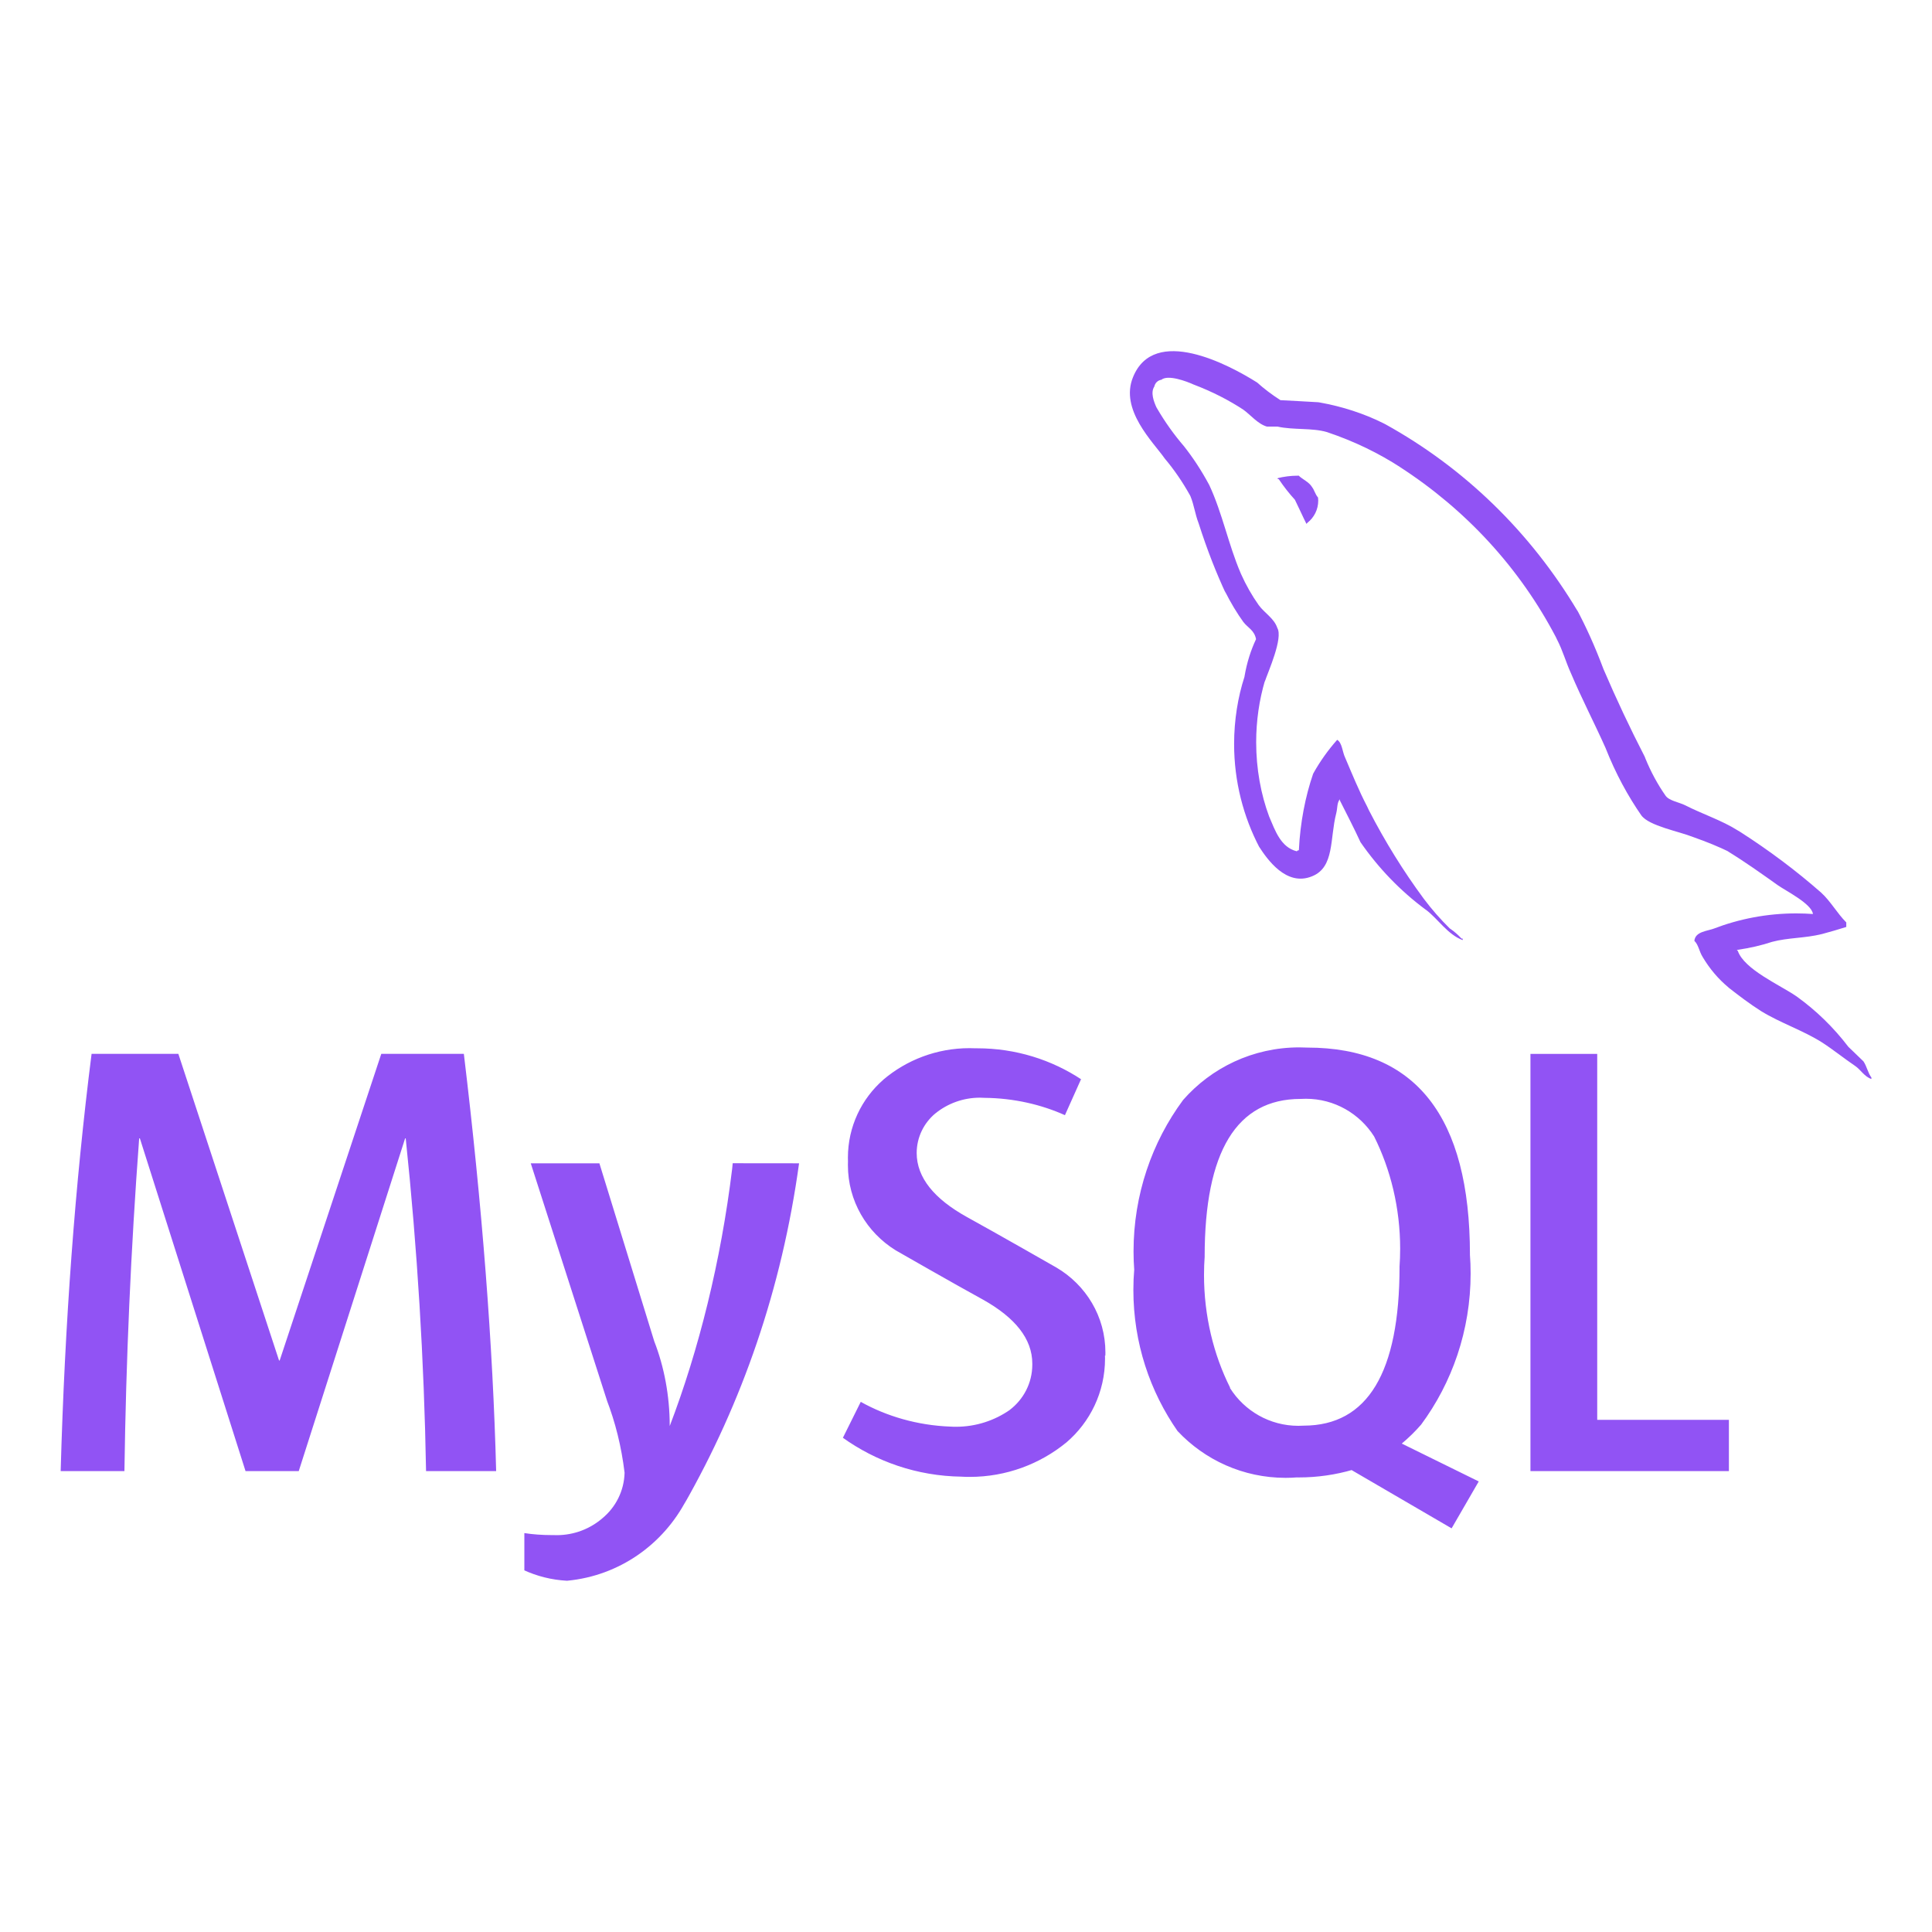
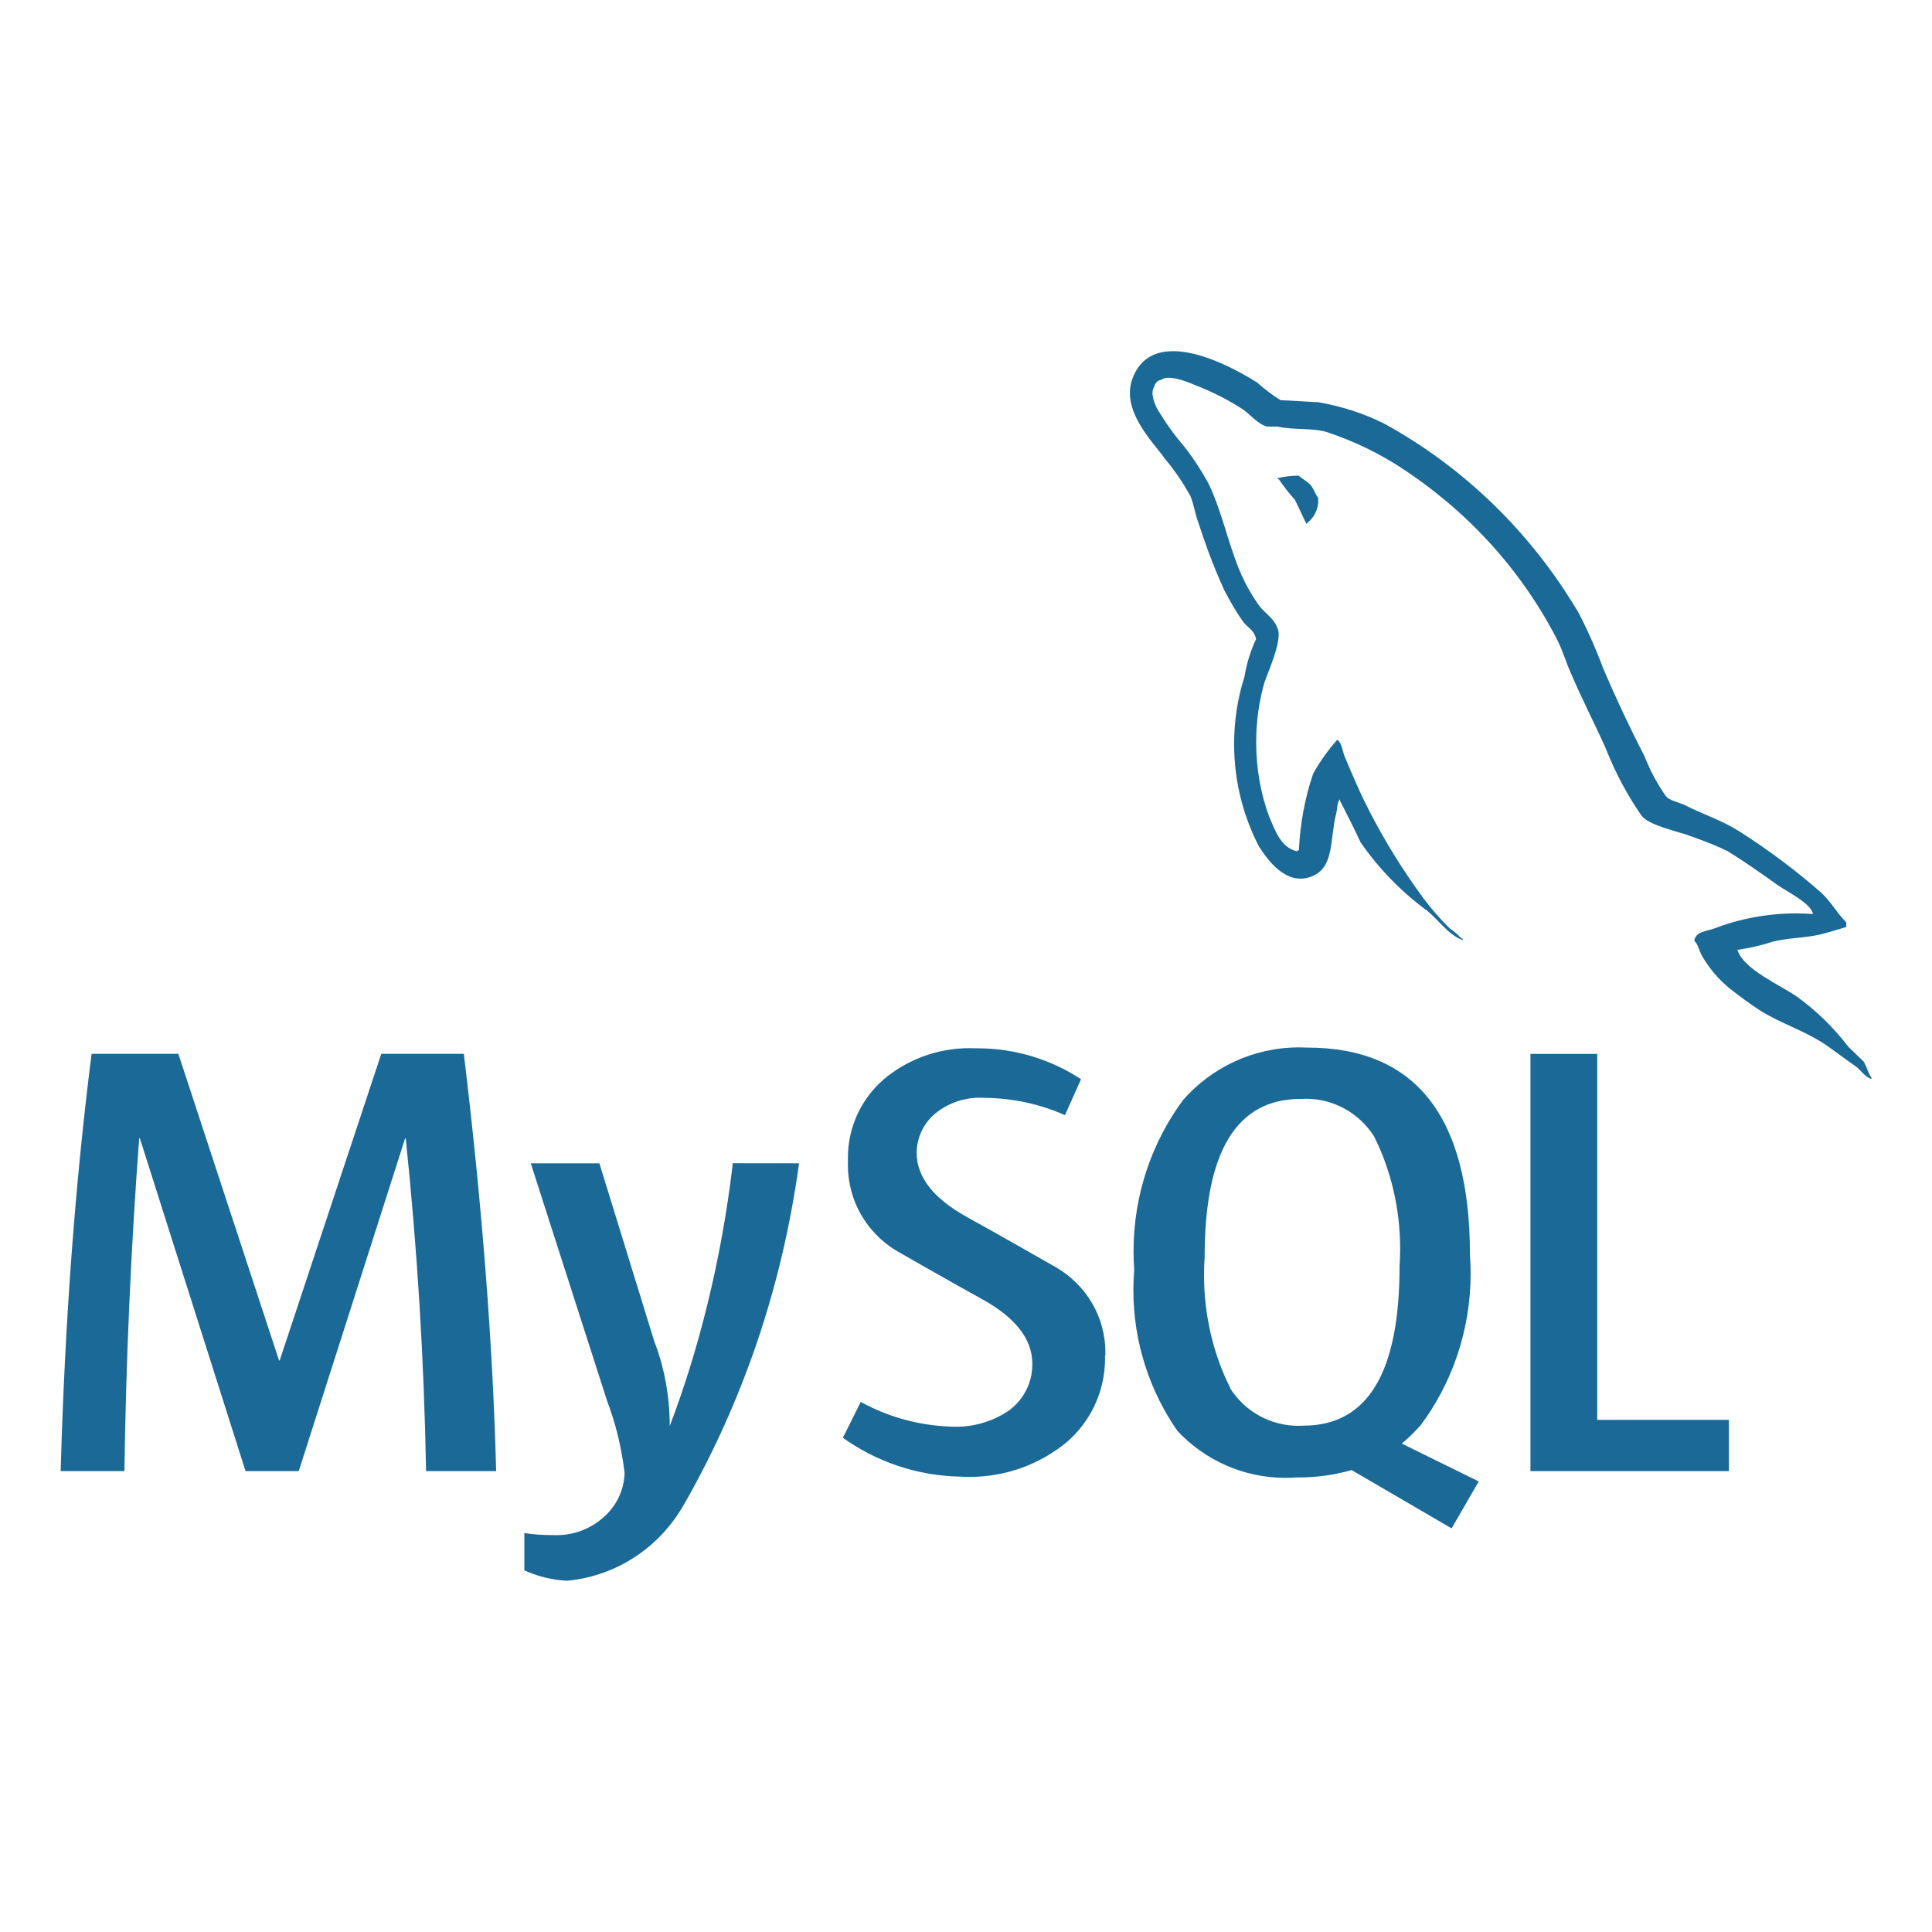
<svg xmlns="http://www.w3.org/2000/svg" width="57" height="57" viewBox="0 0 57 57" fill="none">
-   <path d="M53.484 26.966C53.338 26.956 53.169 26.948 52.998 26.948C52.135 26.948 51.311 27.109 50.552 27.401L50.598 27.385C50.376 27.474 50.019 27.474 49.989 27.757C50.112 27.875 50.13 28.069 50.233 28.233C50.441 28.585 50.698 28.885 50.997 29.134L51.002 29.14C51.314 29.384 51.626 29.62 51.954 29.829C52.533 30.185 53.19 30.397 53.756 30.755C54.079 30.963 54.408 31.229 54.736 31.451C54.898 31.562 55.003 31.763 55.212 31.834V31.79C55.11 31.656 55.078 31.462 54.978 31.314C54.829 31.165 54.681 31.031 54.533 30.885C54.091 30.306 53.58 29.811 53.006 29.398L52.985 29.384C52.51 29.059 51.467 28.605 51.272 28.058L51.243 28.026C51.631 27.971 51.977 27.889 52.31 27.779L52.267 27.791C52.773 27.657 53.236 27.686 53.758 27.556C53.993 27.495 54.232 27.422 54.471 27.348V27.214C54.203 26.947 54.004 26.583 53.728 26.334C52.999 25.693 52.196 25.091 51.35 24.549L51.27 24.501C50.803 24.204 50.21 24.011 49.718 23.758C49.54 23.669 49.243 23.625 49.139 23.475C48.908 23.146 48.703 22.768 48.541 22.369L48.527 22.33C48.09 21.482 47.684 20.619 47.308 19.742C47.052 19.059 46.797 18.5 46.51 17.959L46.551 18.042C45.151 15.693 43.201 13.805 40.873 12.517L40.796 12.478C40.246 12.205 39.606 11.993 38.935 11.874L38.89 11.867C38.518 11.849 38.147 11.822 37.777 11.806C37.517 11.639 37.292 11.468 37.082 11.279L37.087 11.284C36.241 10.75 34.052 9.592 33.429 11.124C33.028 12.089 34.024 13.042 34.367 13.532C34.642 13.858 34.891 14.223 35.107 14.61L35.124 14.645C35.23 14.904 35.258 15.169 35.363 15.438C35.621 16.243 35.883 16.904 36.181 17.544L36.134 17.433C36.311 17.788 36.494 18.089 36.699 18.374L36.685 18.352C36.804 18.514 37.009 18.591 37.057 18.858C36.904 19.18 36.785 19.555 36.719 19.945L36.715 19.97C36.523 20.561 36.41 21.243 36.41 21.95C36.41 23.056 36.683 24.099 37.164 25.014L37.146 24.979C37.385 25.347 37.951 26.167 38.71 25.853C39.378 25.586 39.23 24.74 39.423 23.995C39.467 23.817 39.439 23.7 39.529 23.578V23.612C39.738 24.031 39.948 24.43 40.139 24.848C40.677 25.623 41.316 26.282 42.046 26.826L42.07 26.842C42.426 27.109 42.709 27.572 43.154 27.736V27.691H43.12C43.019 27.581 42.907 27.483 42.784 27.399L42.777 27.396C42.501 27.125 42.244 26.833 42.013 26.525L41.998 26.505C41.418 25.721 40.865 24.834 40.386 23.903L40.335 23.794C40.091 23.327 39.886 22.823 39.69 22.362C39.601 22.184 39.601 21.916 39.451 21.827C39.188 22.123 38.951 22.453 38.753 22.807L38.739 22.836C38.511 23.5 38.361 24.268 38.322 25.064V25.084C38.261 25.1 38.291 25.084 38.261 25.116C37.786 25 37.622 24.506 37.444 24.091C37.201 23.439 37.061 22.684 37.061 21.899C37.061 21.265 37.151 20.652 37.322 20.073L37.312 20.119C37.417 19.808 37.862 18.824 37.684 18.525C37.592 18.242 37.298 18.08 37.134 17.85C36.94 17.576 36.761 17.264 36.614 16.934L36.599 16.899C36.243 16.067 36.065 15.144 35.678 14.312C35.445 13.878 35.199 13.504 34.923 13.155L34.936 13.171C34.642 12.83 34.371 12.451 34.136 12.048L34.116 12.013C34.043 11.851 33.938 11.582 34.056 11.404C34.077 11.3 34.159 11.22 34.264 11.204C34.46 11.044 35.012 11.252 35.205 11.341C35.769 11.555 36.256 11.806 36.706 12.102L36.678 12.084C36.886 12.23 37.112 12.513 37.38 12.586H37.691C38.167 12.691 38.705 12.618 39.15 12.748C39.968 13.024 40.675 13.37 41.329 13.794L41.291 13.771C43.258 15.041 44.832 16.758 45.898 18.787L45.933 18.86C46.111 19.202 46.19 19.517 46.352 19.873C46.663 20.607 47.048 21.35 47.365 22.059C47.666 22.821 48.023 23.48 48.446 24.088L48.425 24.056C48.648 24.367 49.542 24.53 49.943 24.692C50.365 24.84 50.703 24.98 51.031 25.139L50.965 25.11C51.476 25.422 51.975 25.778 52.456 26.12C52.7 26.29 53.443 26.662 53.487 26.961L53.484 26.966ZM32.6 39.993C32.6 40.019 32.602 40.05 32.602 40.08C32.602 41.074 32.159 41.963 31.457 42.561L31.451 42.565C30.682 43.192 29.69 43.573 28.609 43.573C28.525 43.573 28.441 43.571 28.359 43.566H28.37C27.054 43.548 25.842 43.12 24.85 42.406L24.868 42.419L25.395 41.359C26.159 41.786 27.068 42.052 28.033 42.089H28.044C28.092 42.093 28.147 42.094 28.204 42.094C28.796 42.094 29.346 41.909 29.797 41.594L29.788 41.599C30.196 41.289 30.456 40.805 30.456 40.26C30.456 40.249 30.456 40.24 30.456 40.23V40.231C30.456 39.497 29.945 38.874 29.013 38.35C28.149 37.877 26.425 36.888 26.425 36.888C25.573 36.361 25.016 35.433 25.016 34.375C25.016 34.337 25.016 34.3 25.018 34.262V34.268C25.016 34.234 25.016 34.195 25.016 34.156C25.016 33.238 25.42 32.415 26.06 31.856L26.063 31.852C26.744 31.275 27.633 30.924 28.603 30.924C28.666 30.924 28.726 30.926 28.787 30.928H28.778C28.794 30.928 28.814 30.928 28.833 30.928C29.971 30.928 31.031 31.268 31.915 31.854L31.893 31.842L31.419 32.901C30.723 32.588 29.911 32.399 29.056 32.39H29.052C29.009 32.387 28.961 32.385 28.912 32.385C28.413 32.385 27.953 32.559 27.593 32.852L27.597 32.848C27.26 33.128 27.047 33.546 27.045 34.015C27.045 34.745 27.565 35.372 28.527 35.906C29.401 36.386 31.168 37.397 31.168 37.397C32.038 37.909 32.613 38.838 32.613 39.904C32.613 39.936 32.613 39.969 32.611 40.002V39.996L32.6 39.993ZM36.291 40.938C35.805 39.968 35.522 38.824 35.522 37.615C35.522 37.424 35.529 37.235 35.543 37.05L35.541 37.075C35.541 33.974 36.484 32.423 38.368 32.422C38.414 32.419 38.47 32.417 38.527 32.417C39.373 32.417 40.115 32.859 40.538 33.525L40.543 33.534C41.026 34.499 41.309 35.639 41.309 36.843C41.309 37.029 41.302 37.212 41.289 37.394L41.291 37.369C41.291 40.494 40.349 42.058 38.464 42.061C38.416 42.064 38.361 42.066 38.306 42.066C37.46 42.066 36.715 41.624 36.293 40.958L36.288 40.949L36.291 40.938ZM43.619 43.703L41.357 42.59C41.564 42.417 41.749 42.235 41.92 42.039L41.925 42.034C42.839 40.801 43.388 39.25 43.388 37.572C43.388 37.378 43.381 37.185 43.366 36.995L43.368 37.02C43.368 32.947 41.769 30.909 38.571 30.907C38.5 30.903 38.416 30.901 38.333 30.901C36.966 30.901 35.739 31.501 34.904 32.454L34.9 32.46C33.99 33.692 33.443 35.242 33.443 36.92C33.443 37.109 33.45 37.296 33.464 37.481L33.463 37.456C33.447 37.636 33.438 37.846 33.438 38.058C33.438 39.615 33.926 41.058 34.756 42.242L34.74 42.219C35.539 43.071 36.674 43.601 37.93 43.601C38.047 43.601 38.163 43.596 38.277 43.587L38.261 43.589C38.277 43.589 38.299 43.589 38.318 43.589C38.872 43.589 39.408 43.509 39.916 43.361L39.877 43.372L42.827 45.091L43.628 43.706L43.619 43.703ZM51.008 43.402H45.153V31.093H47.123V41.89H51.008V43.402ZM23.575 34.321C23.064 38.033 21.893 41.384 20.182 44.385L20.253 44.248C19.567 45.568 18.27 46.487 16.747 46.635L16.73 46.637C16.268 46.612 15.839 46.501 15.449 46.321L15.47 46.33V45.231C15.714 45.269 15.996 45.29 16.282 45.29C16.298 45.29 16.314 45.29 16.332 45.29C16.361 45.292 16.391 45.292 16.423 45.292C16.938 45.292 17.41 45.105 17.773 44.793L17.77 44.795C18.162 44.472 18.413 43.992 18.427 43.45C18.333 42.67 18.153 41.957 17.894 41.286L17.916 41.346L15.659 34.321H17.684L19.303 39.574C19.592 40.315 19.759 41.174 19.759 42.07C19.759 42.071 19.759 42.073 19.759 42.073C20.618 39.825 21.27 37.203 21.601 34.483L21.617 34.319L23.575 34.321ZM14.633 43.402H12.57C12.512 40.123 12.312 36.851 11.97 33.586H11.952L8.814 43.402H7.244L4.127 33.586H4.106C3.862 36.852 3.717 40.124 3.671 43.402H1.79C1.912 39.026 2.216 34.923 2.702 31.092H5.262L8.233 40.139H8.251L11.249 31.092H13.685C14.225 35.577 14.542 39.68 14.638 43.402H14.633ZM38.306 14.034C38.302 14.034 38.297 14.034 38.291 14.034C38.08 14.034 37.875 14.061 37.679 14.111L37.697 14.107V14.136H37.727C37.88 14.364 38.037 14.562 38.206 14.747L38.203 14.743C38.322 14.982 38.425 15.219 38.544 15.456L38.575 15.422C38.769 15.269 38.892 15.034 38.892 14.77C38.892 14.738 38.89 14.708 38.886 14.676V14.679C38.797 14.574 38.785 14.471 38.708 14.368C38.619 14.218 38.429 14.145 38.308 14.027L38.306 14.034Z" fill="#9153F4" />
+   <path d="M53.484 26.966C53.338 26.956 53.169 26.948 52.998 26.948C52.135 26.948 51.311 27.109 50.552 27.401L50.598 27.385C50.376 27.474 50.019 27.474 49.989 27.757C50.112 27.875 50.13 28.069 50.233 28.233C50.441 28.585 50.698 28.885 50.997 29.134L51.002 29.14C51.314 29.384 51.626 29.62 51.954 29.829C52.533 30.185 53.19 30.397 53.756 30.755C54.079 30.963 54.408 31.229 54.736 31.451C54.898 31.562 55.003 31.763 55.212 31.834V31.79C55.11 31.656 55.078 31.462 54.978 31.314C54.829 31.165 54.681 31.031 54.533 30.885C54.091 30.306 53.58 29.811 53.006 29.398L52.985 29.384C52.51 29.059 51.467 28.605 51.272 28.058L51.243 28.026C51.631 27.971 51.977 27.889 52.31 27.779L52.267 27.791C52.773 27.657 53.236 27.686 53.758 27.556C53.993 27.495 54.232 27.422 54.471 27.348V27.214C54.203 26.947 54.004 26.583 53.728 26.334C52.999 25.693 52.196 25.091 51.35 24.549L51.27 24.501C50.803 24.204 50.21 24.011 49.718 23.758C49.54 23.669 49.243 23.625 49.139 23.475C48.908 23.146 48.703 22.768 48.541 22.369L48.527 22.33C48.09 21.482 47.684 20.619 47.308 19.742C47.052 19.059 46.797 18.5 46.51 17.959L46.551 18.042C45.151 15.693 43.201 13.805 40.873 12.517L40.796 12.478C40.246 12.205 39.606 11.993 38.935 11.874L38.89 11.867C38.518 11.849 38.147 11.822 37.777 11.806C37.517 11.639 37.292 11.468 37.082 11.279L37.087 11.284C36.241 10.75 34.052 9.592 33.429 11.124C33.028 12.089 34.024 13.042 34.367 13.532C34.642 13.858 34.891 14.223 35.107 14.61L35.124 14.645C35.23 14.904 35.258 15.169 35.363 15.438C35.621 16.243 35.883 16.904 36.181 17.544L36.134 17.433C36.311 17.788 36.494 18.089 36.699 18.374L36.685 18.352C36.804 18.514 37.009 18.591 37.057 18.858C36.904 19.18 36.785 19.555 36.719 19.945L36.715 19.97C36.523 20.561 36.41 21.243 36.41 21.95C36.41 23.056 36.683 24.099 37.164 25.014L37.146 24.979C37.385 25.347 37.951 26.167 38.71 25.853C39.378 25.586 39.23 24.74 39.423 23.995C39.467 23.817 39.439 23.7 39.529 23.578V23.612C39.738 24.031 39.948 24.43 40.139 24.848C40.677 25.623 41.316 26.282 42.046 26.826L42.07 26.842C42.426 27.109 42.709 27.572 43.154 27.736V27.691H43.12C43.019 27.581 42.907 27.483 42.784 27.399L42.777 27.396C42.501 27.125 42.244 26.833 42.013 26.525L41.998 26.505C41.418 25.721 40.865 24.834 40.386 23.903L40.335 23.794C40.091 23.327 39.886 22.823 39.69 22.362C39.601 22.184 39.601 21.916 39.451 21.827C39.188 22.123 38.951 22.453 38.753 22.807L38.739 22.836C38.511 23.5 38.361 24.268 38.322 25.064V25.084C38.261 25.1 38.291 25.084 38.261 25.116C37.786 25 37.622 24.506 37.444 24.091C37.201 23.439 37.061 22.684 37.061 21.899C37.061 21.265 37.151 20.652 37.322 20.073L37.312 20.119C37.417 19.808 37.862 18.824 37.684 18.525C37.592 18.242 37.298 18.08 37.134 17.85C36.94 17.576 36.761 17.264 36.614 16.934L36.599 16.899C36.243 16.067 36.065 15.144 35.678 14.312C35.445 13.878 35.199 13.504 34.923 13.155L34.936 13.171C34.642 12.83 34.371 12.451 34.136 12.048L34.116 12.013C34.043 11.851 33.938 11.582 34.056 11.404C34.077 11.3 34.159 11.22 34.264 11.204C34.46 11.044 35.012 11.252 35.205 11.341C35.769 11.555 36.256 11.806 36.706 12.102L36.678 12.084C36.886 12.23 37.112 12.513 37.38 12.586H37.691C38.167 12.691 38.705 12.618 39.15 12.748C39.968 13.024 40.675 13.37 41.329 13.794L41.291 13.771C43.258 15.041 44.832 16.758 45.898 18.787L45.933 18.86C46.111 19.202 46.19 19.517 46.352 19.873C46.663 20.607 47.048 21.35 47.365 22.059C47.666 22.821 48.023 23.48 48.446 24.088L48.425 24.056C48.648 24.367 49.542 24.53 49.943 24.692C50.365 24.84 50.703 24.98 51.031 25.139L50.965 25.11C51.476 25.422 51.975 25.778 52.456 26.12C52.7 26.29 53.443 26.662 53.487 26.961L53.484 26.966ZM32.6 39.993C32.6 40.019 32.602 40.05 32.602 40.08C32.602 41.074 32.159 41.963 31.457 42.561L31.451 42.565C30.682 43.192 29.69 43.573 28.609 43.573C28.525 43.573 28.441 43.571 28.359 43.566H28.37C27.054 43.548 25.842 43.12 24.85 42.406L24.868 42.419L25.395 41.359C26.159 41.786 27.068 42.052 28.033 42.089H28.044C28.092 42.093 28.147 42.094 28.204 42.094C28.796 42.094 29.346 41.909 29.797 41.594L29.788 41.599C30.196 41.289 30.456 40.805 30.456 40.26C30.456 40.249 30.456 40.24 30.456 40.23V40.231C30.456 39.497 29.945 38.874 29.013 38.35C28.149 37.877 26.425 36.888 26.425 36.888C25.573 36.361 25.016 35.433 25.016 34.375C25.016 34.337 25.016 34.3 25.018 34.262V34.268C25.016 34.234 25.016 34.195 25.016 34.156C25.016 33.238 25.42 32.415 26.06 31.856L26.063 31.852C26.744 31.275 27.633 30.924 28.603 30.924C28.666 30.924 28.726 30.926 28.787 30.928H28.778C28.794 30.928 28.814 30.928 28.833 30.928C29.971 30.928 31.031 31.268 31.915 31.854L31.893 31.842L31.419 32.901C30.723 32.588 29.911 32.399 29.056 32.39H29.052C29.009 32.387 28.961 32.385 28.912 32.385C28.413 32.385 27.953 32.559 27.593 32.852L27.597 32.848C27.26 33.128 27.047 33.546 27.045 34.015C27.045 34.745 27.565 35.372 28.527 35.906C29.401 36.386 31.168 37.397 31.168 37.397C32.038 37.909 32.613 38.838 32.613 39.904C32.613 39.936 32.613 39.969 32.611 40.002V39.996L32.6 39.993ZM36.291 40.938C35.805 39.968 35.522 38.824 35.522 37.615C35.522 37.424 35.529 37.235 35.543 37.05L35.541 37.075C35.541 33.974 36.484 32.423 38.368 32.422C38.414 32.419 38.47 32.417 38.527 32.417C39.373 32.417 40.115 32.859 40.538 33.525L40.543 33.534C41.026 34.499 41.309 35.639 41.309 36.843C41.309 37.029 41.302 37.212 41.289 37.394L41.291 37.369C41.291 40.494 40.349 42.058 38.464 42.061C38.416 42.064 38.361 42.066 38.306 42.066C37.46 42.066 36.715 41.624 36.293 40.958L36.288 40.949L36.291 40.938ZM43.619 43.703L41.357 42.59C41.564 42.417 41.749 42.235 41.92 42.039L41.925 42.034C42.839 40.801 43.388 39.25 43.388 37.572C43.388 37.378 43.381 37.185 43.366 36.995L43.368 37.02C43.368 32.947 41.769 30.909 38.571 30.907C38.5 30.903 38.416 30.901 38.333 30.901C36.966 30.901 35.739 31.501 34.904 32.454L34.9 32.46C33.99 33.692 33.443 35.242 33.443 36.92C33.443 37.109 33.45 37.296 33.464 37.481L33.463 37.456C33.447 37.636 33.438 37.846 33.438 38.058C33.438 39.615 33.926 41.058 34.756 42.242L34.74 42.219C35.539 43.071 36.674 43.601 37.93 43.601C38.047 43.601 38.163 43.596 38.277 43.587L38.261 43.589C38.277 43.589 38.299 43.589 38.318 43.589C38.872 43.589 39.408 43.509 39.916 43.361L39.877 43.372L42.827 45.091L43.628 43.706L43.619 43.703ZM51.008 43.402H45.153V31.093H47.123V41.89H51.008V43.402ZM23.575 34.321C23.064 38.033 21.893 41.384 20.182 44.385L20.253 44.248C19.567 45.568 18.27 46.487 16.747 46.635L16.73 46.637C16.268 46.612 15.839 46.501 15.449 46.321L15.47 46.33V45.231C15.714 45.269 15.996 45.29 16.282 45.29C16.298 45.29 16.314 45.29 16.332 45.29C16.361 45.292 16.391 45.292 16.423 45.292C16.938 45.292 17.41 45.105 17.773 44.793L17.77 44.795C18.162 44.472 18.413 43.992 18.427 43.45C18.333 42.67 18.153 41.957 17.894 41.286L17.916 41.346L15.659 34.321H17.684L19.303 39.574C19.592 40.315 19.759 41.174 19.759 42.07C19.759 42.071 19.759 42.073 19.759 42.073C20.618 39.825 21.27 37.203 21.601 34.483L21.617 34.319L23.575 34.321ZM14.633 43.402H12.57C12.512 40.123 12.312 36.851 11.97 33.586H11.952L8.814 43.402H7.244L4.127 33.586H4.106C3.862 36.852 3.717 40.124 3.671 43.402H1.79C1.912 39.026 2.216 34.923 2.702 31.092H5.262L8.233 40.139H8.251L11.249 31.092H13.685C14.225 35.577 14.542 39.68 14.638 43.402H14.633ZM38.306 14.034C38.302 14.034 38.297 14.034 38.291 14.034C38.08 14.034 37.875 14.061 37.679 14.111L37.697 14.107V14.136H37.727C37.88 14.364 38.037 14.562 38.206 14.747L38.203 14.743C38.322 14.982 38.425 15.219 38.544 15.456L38.575 15.422C38.769 15.269 38.892 15.034 38.892 14.77C38.892 14.738 38.89 14.708 38.886 14.676V14.679C38.797 14.574 38.785 14.471 38.708 14.368C38.619 14.218 38.429 14.145 38.308 14.027L38.306 14.034Z" fill="#1A6997" />
</svg>
